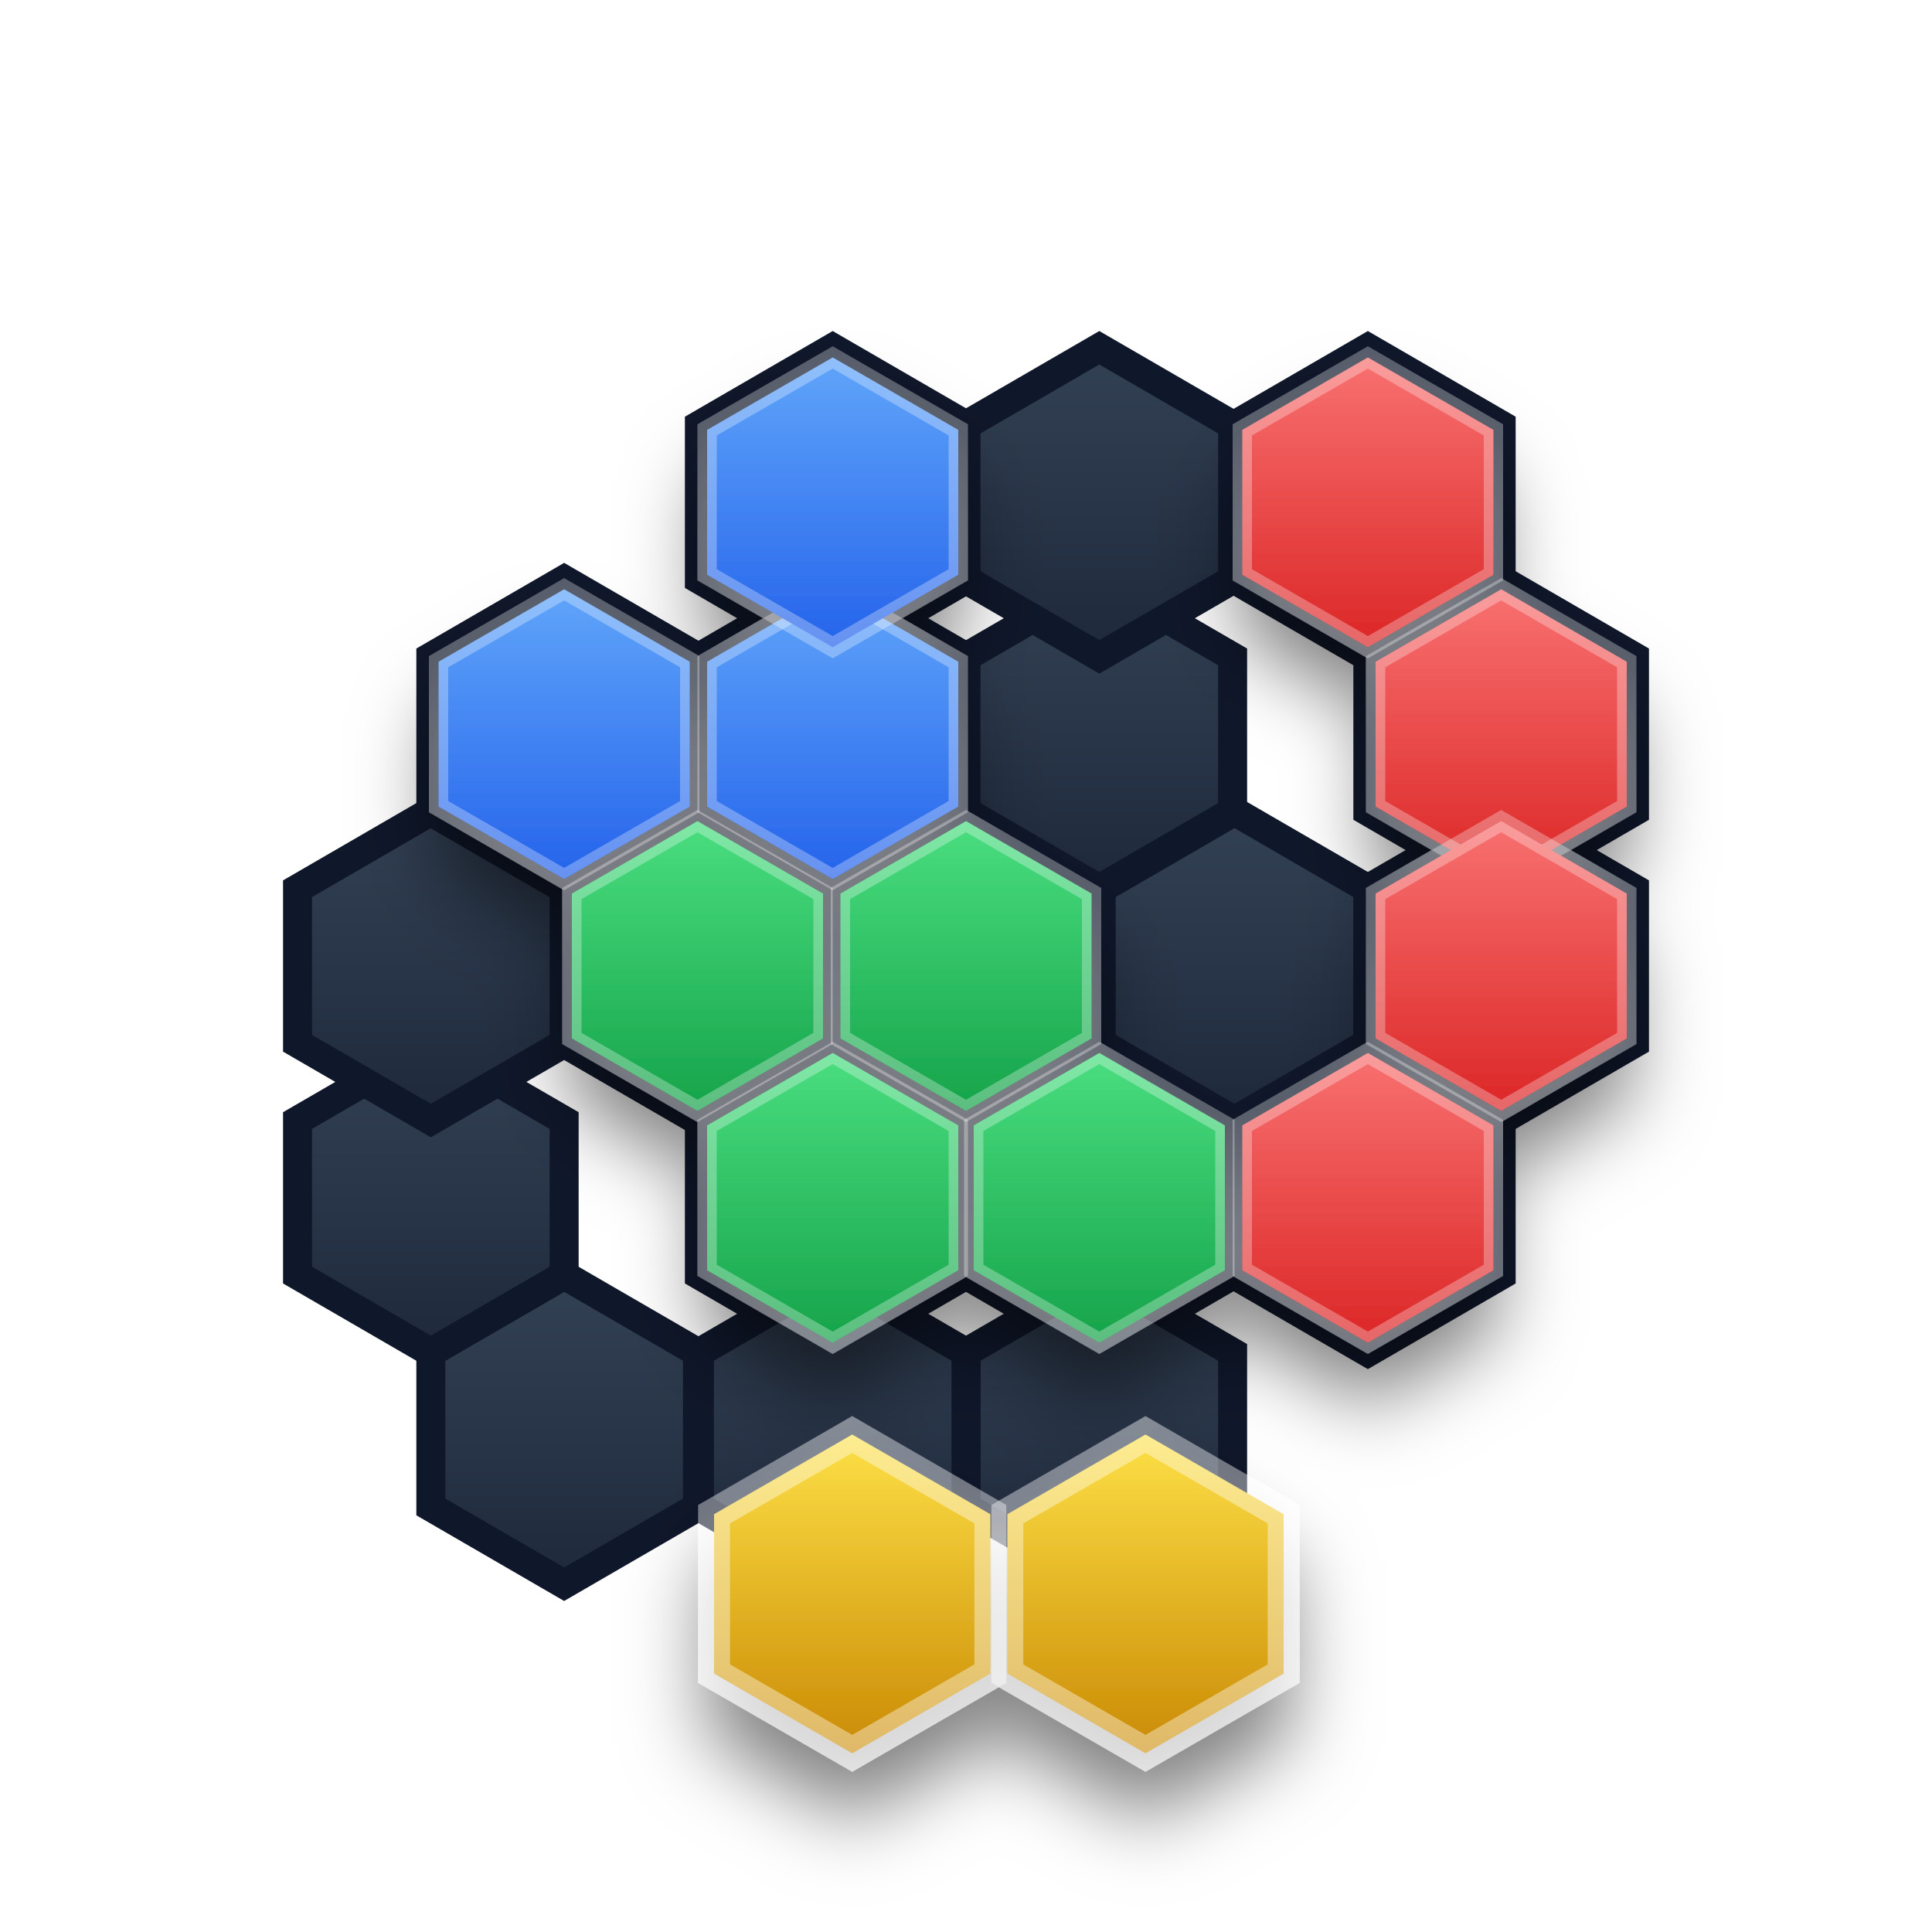
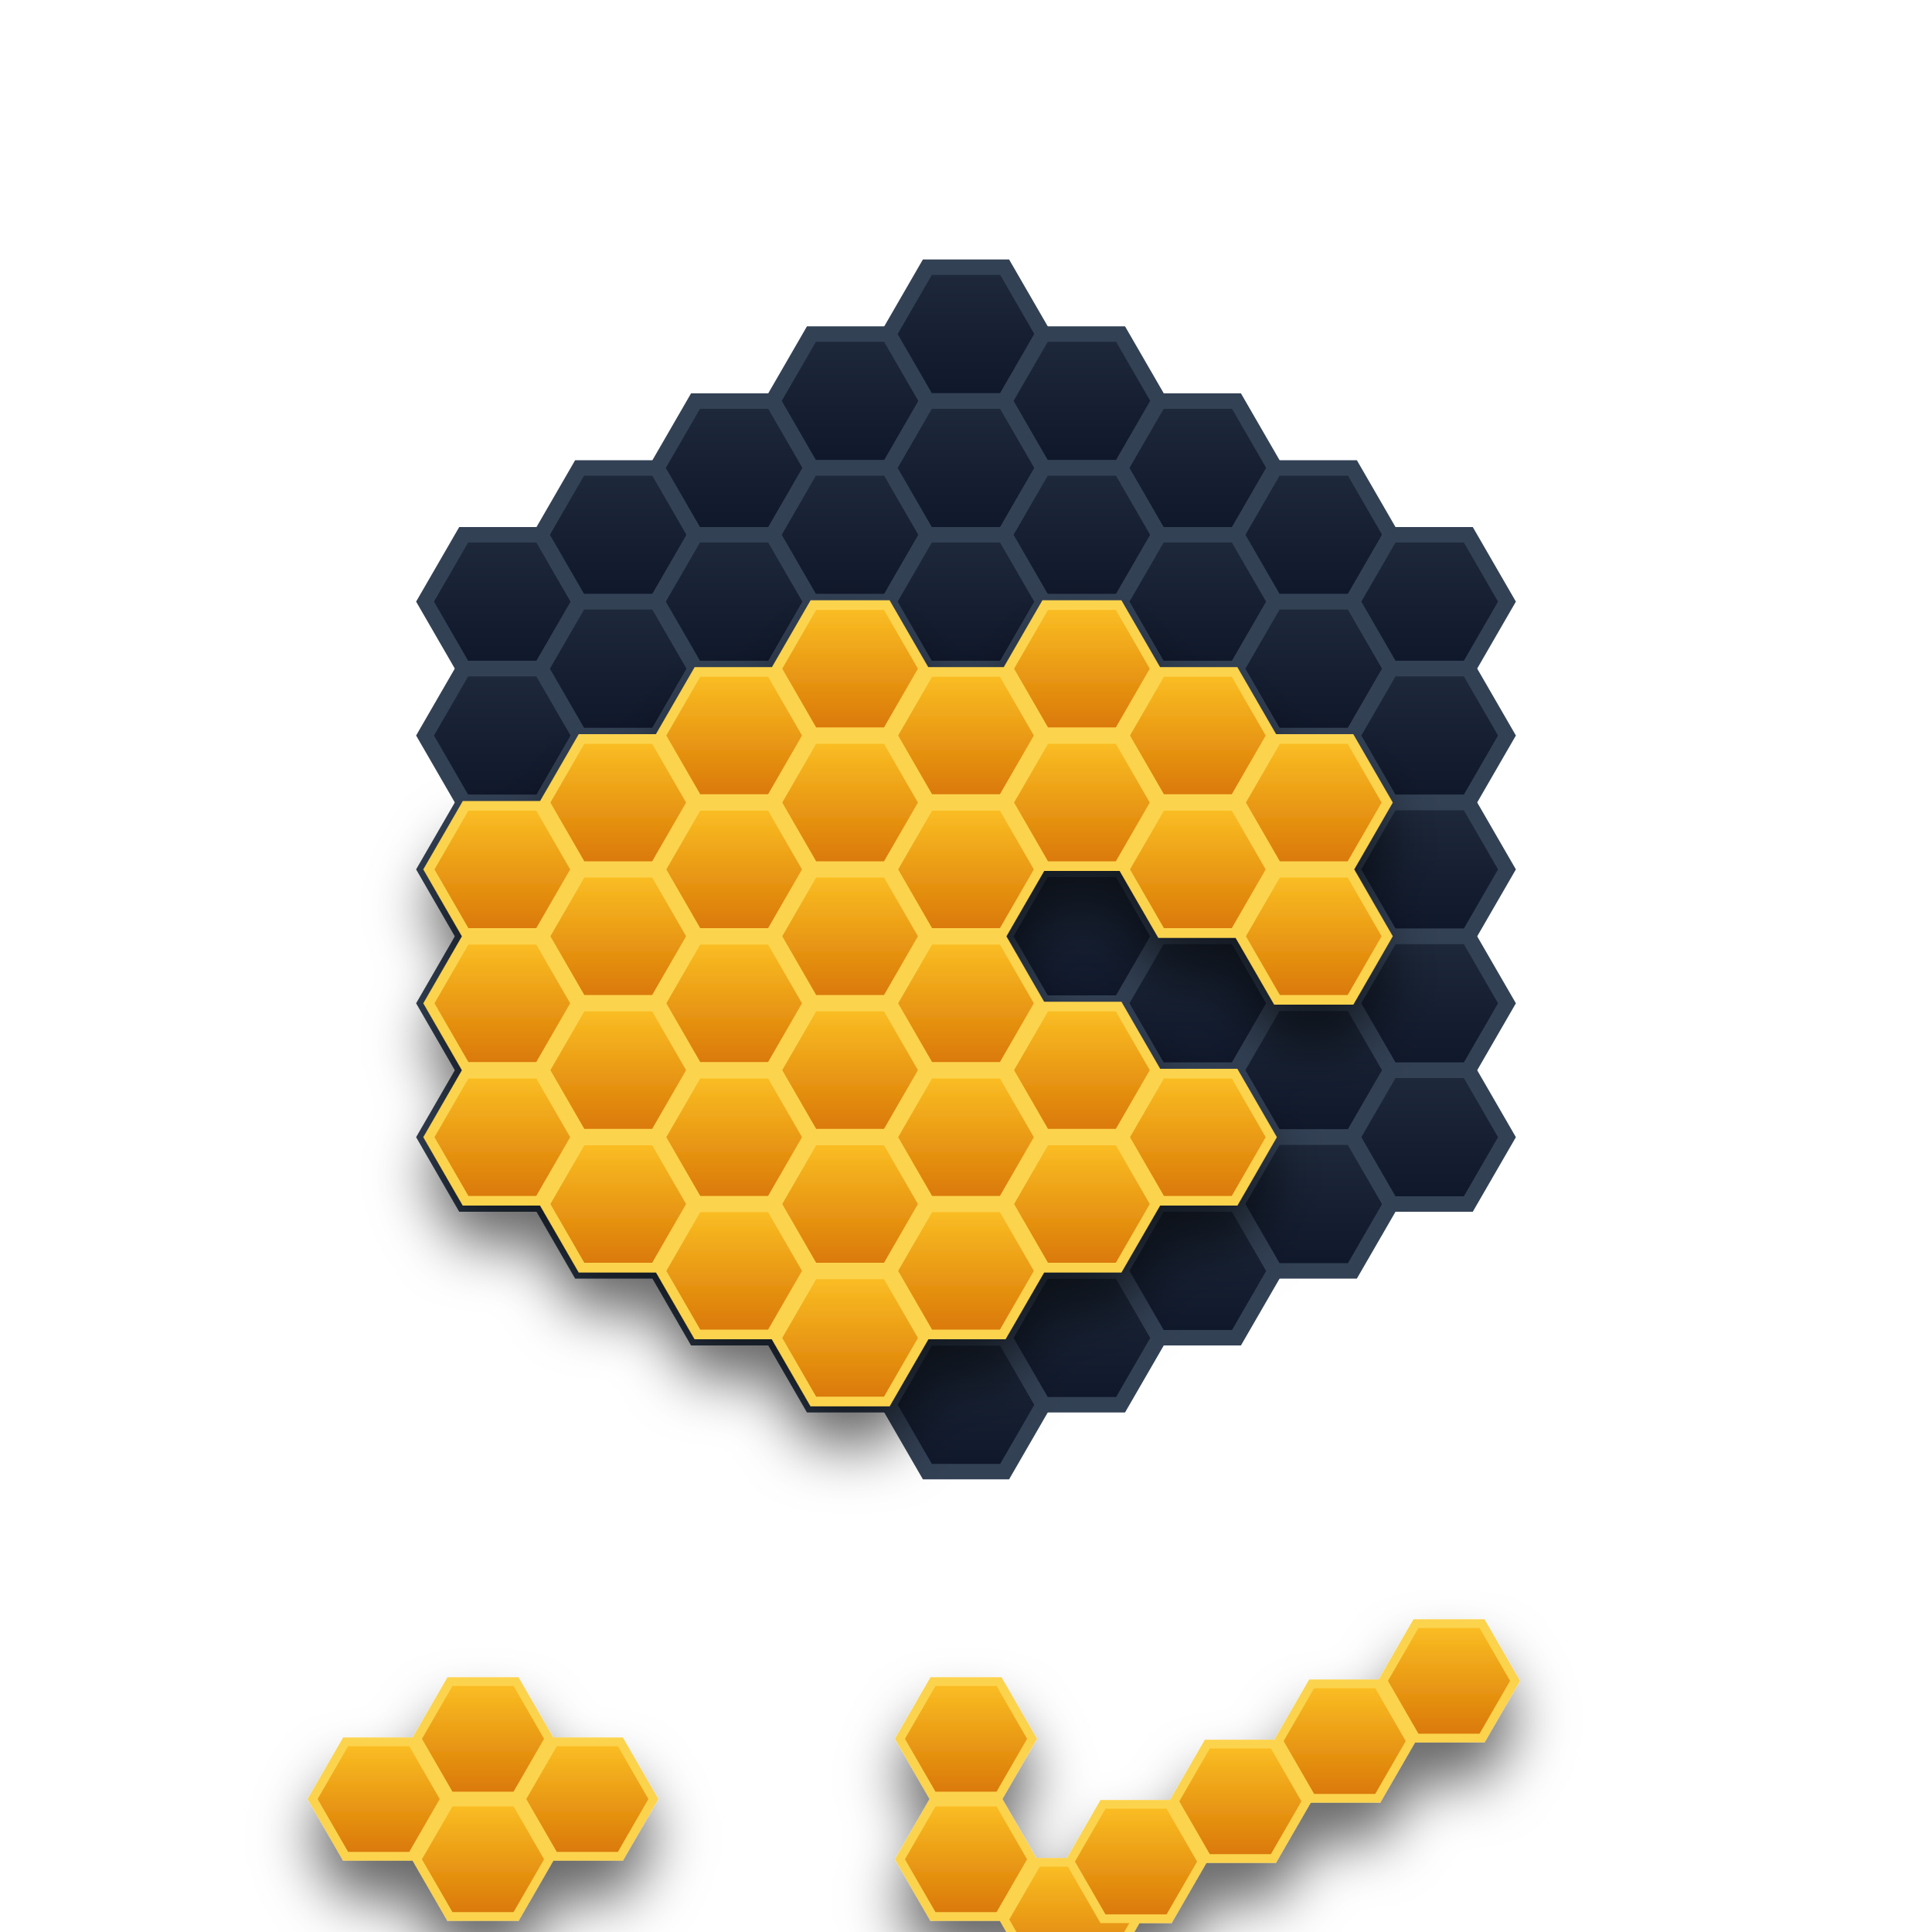
<svg xmlns="http://www.w3.org/2000/svg" width="110" height="110" viewBox="0 0 100 100">
  <defs>
    <linearGradient id="h-bg" x1="0%" y1="0%" x2="0%" y2="100%">
-       <stop offset="0%" stop-color="#334155" />
-       <stop offset="100%" stop-color="#1e293b" />
+       <stop offset="0%" stop-color="#1e293b" />
+       <stop offset="100%" stop-color="#0f172a" />
    </linearGradient>
-     <linearGradient id="h-blue" x1="0%" y1="0%" x2="0%" y2="100%">
-       <stop offset="0%" stop-color="#60a5fa" />
-       <stop offset="100%" stop-color="#2563eb" />
+     <linearGradient id="h-orange" x1="0%" y1="0%" x2="0%" y2="100%">
+       <stop offset="0%" stop-color="#fbbf24" />
+       <stop offset="100%" stop-color="#d97706" />
    </linearGradient>
-     <linearGradient id="h-red" x1="0%" y1="0%" x2="0%" y2="100%">
-       <stop offset="0%" stop-color="#f87171" />
-       <stop offset="100%" stop-color="#dc2626" />
-     </linearGradient>
-     <linearGradient id="h-yellow" x1="0%" y1="0%" x2="0%" y2="100%">
-       <stop offset="0%" stop-color="#fde047" />
-       <stop offset="100%" stop-color="#ca8a04" />
-     </linearGradient>
-     <linearGradient id="h-green" x1="0%" y1="0%" x2="0%" y2="100%">
-       <stop offset="0%" stop-color="#4ade80" />
-       <stop offset="100%" stop-color="#16a34a" />
-     </linearGradient>
-     <polygon id="hx-cell" points="0,-8 6.9,-4 6.9,4 0,8 -6.9,4 -6.9,-4" />
-     <polygon id="hx-piece" points="0,-7.5 6.5,-3.75 6.5,3.75 0,7.5 -6.5,3.75 -6.5,-3.75" />
+     <polygon id="hx-cell" points="4.00,0.00 2.00,3.46 -2.00,3.46 -4.00,0.00 -2.00,-3.46 2.00,-3.46" />
+     <polygon id="hx-piece" points="3.80,0.00 1.90,3.29 -1.90,3.29 -3.80,0.00 -1.90,-3.29 1.90,-3.29" />
    <filter id="h-shadow" x="-20%" y="-20%" width="140%" height="140%">
-       <feDropShadow dx="0" dy="3" stdDeviation="2" flood-color="#000" flood-opacity="0.5" />
+       <feDropShadow dx="0" dy="2" stdDeviation="1.5" flood-color="#000" flood-opacity="0.6" />
    </filter>
  </defs>
-   <g fill="url(#h-bg)" stroke="#0f172a" stroke-width="1.5">
-     <use href="#hx-cell" x="50" y="50" />
-     <use href="#hx-cell" x="63.9" y="50" />
-     <use href="#hx-cell" x="56.9" y="62" />
-     <use href="#hx-cell" x="43.1" y="62" />
-     <use href="#hx-cell" x="36.1" y="50" />
-     <use href="#hx-cell" x="43.1" y="38" />
-     <use href="#hx-cell" x="56.9" y="38" />
-     <use href="#hx-cell" x="77.7" y="50" />
-     <use href="#hx-cell" x="70.8" y="62" />
-     <use href="#hx-cell" x="56.9" y="74" />
-     <use href="#hx-cell" x="43.1" y="74" />
-     <use href="#hx-cell" x="29.2" y="74" />
-     <use href="#hx-cell" x="22.3" y="62" />
-     <use href="#hx-cell" x="22.3" y="50" />
-     <use href="#hx-cell" x="29.2" y="38" />
-     <use href="#hx-cell" x="43.1" y="26" />
-     <use href="#hx-cell" x="56.9" y="26" />
-     <use href="#hx-cell" x="70.8" y="26" />
-     <use href="#hx-cell" x="77.7" y="38" />
+   <g fill="url(#h-bg)" stroke="#334155" stroke-width="0.8">
+     <use href="#hx-cell" x="26.00" y="31.14" data-q="-4" data-r="0" />
+     <use href="#hx-cell" x="26.00" y="38.07" data-q="-4" data-r="1" />
+     <use href="#hx-cell" x="26.00" y="45.00" data-q="-4" data-r="2" />
+     <use href="#hx-cell" x="26.00" y="51.93" data-q="-4" data-r="3" />
+     <use href="#hx-cell" x="26.00" y="58.86" data-q="-4" data-r="4" />
+     <use href="#hx-cell" x="32.00" y="27.68" data-q="-3" data-r="-1" />
+     <use href="#hx-cell" x="32.00" y="34.61" data-q="-3" data-r="0" />
+     <use href="#hx-cell" x="32.00" y="41.54" data-q="-3" data-r="1" />
+     <use href="#hx-cell" x="32.00" y="48.46" data-q="-3" data-r="2" />
+     <use href="#hx-cell" x="32.00" y="55.39" data-q="-3" data-r="3" />
+     <use href="#hx-cell" x="32.00" y="62.32" data-q="-3" data-r="4" />
+     <use href="#hx-cell" x="38.00" y="24.22" data-q="-2" data-r="-2" />
+     <use href="#hx-cell" x="38.00" y="31.14" data-q="-2" data-r="-1" />
+     <use href="#hx-cell" x="38.00" y="38.07" data-q="-2" data-r="0" />
+     <use href="#hx-cell" x="38.00" y="45.00" data-q="-2" data-r="1" />
+     <use href="#hx-cell" x="38.00" y="51.93" data-q="-2" data-r="2" />
+     <use href="#hx-cell" x="38.00" y="58.86" data-q="-2" data-r="3" />
+     <use href="#hx-cell" x="38.00" y="65.78" data-q="-2" data-r="4" />
+     <use href="#hx-cell" x="44.00" y="20.75" data-q="-1" data-r="-3" />
+     <use href="#hx-cell" x="44.00" y="27.68" data-q="-1" data-r="-2" />
+     <use href="#hx-cell" x="44.00" y="34.61" data-q="-1" data-r="-1" />
+     <use href="#hx-cell" x="44.00" y="41.54" data-q="-1" data-r="0" />
+     <use href="#hx-cell" x="44.00" y="48.46" data-q="-1" data-r="1" />
+     <use href="#hx-cell" x="44.00" y="55.39" data-q="-1" data-r="2" />
+     <use href="#hx-cell" x="44.00" y="62.32" data-q="-1" data-r="3" />
+     <use href="#hx-cell" x="44.00" y="69.25" data-q="-1" data-r="4" />
+     <use href="#hx-cell" x="50.00" y="17.29" data-q="0" data-r="-4" />
+     <use href="#hx-cell" x="50.00" y="24.22" data-q="0" data-r="-3" />
+     <use href="#hx-cell" x="50.00" y="31.14" data-q="0" data-r="-2" />
+     <use href="#hx-cell" x="50.00" y="38.07" data-q="0" data-r="-1" />
+     <use href="#hx-cell" x="50.00" y="45.00" data-q="0" data-r="0" />
+     <use href="#hx-cell" x="50.00" y="51.93" data-q="0" data-r="1" />
+     <use href="#hx-cell" x="50.00" y="58.86" data-q="0" data-r="2" />
+     <use href="#hx-cell" x="50.00" y="65.78" data-q="0" data-r="3" />
+     <use href="#hx-cell" x="50.00" y="72.71" data-q="0" data-r="4" />
+     <use href="#hx-cell" x="56.00" y="20.75" data-q="1" data-r="-4" />
+     <use href="#hx-cell" x="56.00" y="27.68" data-q="1" data-r="-3" />
+     <use href="#hx-cell" x="56.00" y="34.61" data-q="1" data-r="-2" />
+     <use href="#hx-cell" x="56.00" y="41.54" data-q="1" data-r="-1" />
+     <use href="#hx-cell" x="56.00" y="48.46" data-q="1" data-r="0" />
+     <use href="#hx-cell" x="56.00" y="55.39" data-q="1" data-r="1" />
+     <use href="#hx-cell" x="56.00" y="62.32" data-q="1" data-r="2" />
+     <use href="#hx-cell" x="56.00" y="69.25" data-q="1" data-r="3" />
+     <use href="#hx-cell" x="62.00" y="24.22" data-q="2" data-r="-4" />
+     <use href="#hx-cell" x="62.00" y="31.14" data-q="2" data-r="-3" />
+     <use href="#hx-cell" x="62.00" y="38.07" data-q="2" data-r="-2" />
+     <use href="#hx-cell" x="62.00" y="45.00" data-q="2" data-r="-1" />
+     <use href="#hx-cell" x="62.00" y="51.93" data-q="2" data-r="0" />
+     <use href="#hx-cell" x="62.00" y="58.86" data-q="2" data-r="1" />
+     <use href="#hx-cell" x="62.00" y="65.78" data-q="2" data-r="2" />
+     <use href="#hx-cell" x="68.00" y="27.68" data-q="3" data-r="-4" />
+     <use href="#hx-cell" x="68.00" y="34.61" data-q="3" data-r="-3" />
+     <use href="#hx-cell" x="68.00" y="41.54" data-q="3" data-r="-2" />
+     <use href="#hx-cell" x="68.00" y="48.46" data-q="3" data-r="-1" />
+     <use href="#hx-cell" x="68.00" y="55.39" data-q="3" data-r="0" />
+     <use href="#hx-cell" x="68.00" y="62.32" data-q="3" data-r="1" />
+     <use href="#hx-cell" x="74.00" y="31.14" data-q="4" data-r="-4" />
+     <use href="#hx-cell" x="74.00" y="38.07" data-q="4" data-r="-3" />
+     <use href="#hx-cell" x="74.00" y="45.00" data-q="4" data-r="-2" />
+     <use href="#hx-cell" x="74.00" y="51.93" data-q="4" data-r="-1" />
+     <use href="#hx-cell" x="74.00" y="58.86" data-q="4" data-r="0" />
  </g>
  <g filter="url(#h-shadow)">
-     <g fill="url(#h-blue)" stroke="rgba(255,255,255,0.3)" stroke-width="1">
-       <use href="#hx-piece" x="43.1" y="38" />
-       <use href="#hx-piece" x="29.2" y="38" />
-       <use href="#hx-piece" x="43.1" y="26" />
-     </g>
-     <g fill="url(#h-red)" stroke="rgba(255,255,255,0.3)" stroke-width="1">
-       <use href="#hx-piece" x="70.8" y="26" />
-       <use href="#hx-piece" x="77.7" y="38" />
-       <use href="#hx-piece" x="77.7" y="50" />
-       <use href="#hx-piece" x="70.8" y="62" />
-     </g>
-     <g fill="url(#h-green)" stroke="rgba(255,255,255,0.3)" stroke-width="1">
-       <use href="#hx-piece" x="50" y="50" />
-       <use href="#hx-piece" x="36.1" y="50" />
-       <use href="#hx-piece" x="43.1" y="62" />
-       <use href="#hx-piece" x="56.9" y="62" />
-     </g>
-     <g fill="url(#h-yellow)" stroke="rgba(255,255,255,0.4)" stroke-width="1.5" transform="scale(1.1) translate(-3, 1)">
-       <use href="#hx-piece" x="43.1" y="74" />
-       <use href="#hx-piece" x="56.9" y="74" />
+     <g fill="url(#h-orange)" stroke="#fcd34d" stroke-width="0.5">
+       <use href="#hx-piece" x="26.00" y="45.00" />
+       <use href="#hx-piece" x="26.00" y="51.93" />
+       <use href="#hx-piece" x="26.00" y="58.86" />
+       <use href="#hx-piece" x="32.00" y="41.54" />
+       <use href="#hx-piece" x="32.00" y="48.46" />
+       <use href="#hx-piece" x="32.00" y="55.39" />
+       <use href="#hx-piece" x="32.00" y="62.32" />
+       <use href="#hx-piece" x="38.00" y="38.07" />
+       <use href="#hx-piece" x="38.00" y="45.00" />
+       <use href="#hx-piece" x="38.00" y="51.93" />
+       <use href="#hx-piece" x="38.00" y="58.86" />
+       <use href="#hx-piece" x="38.00" y="65.78" />
+       <use href="#hx-piece" x="44.00" y="34.61" />
+       <use href="#hx-piece" x="44.00" y="41.54" />
+       <use href="#hx-piece" x="44.00" y="48.46" />
+       <use href="#hx-piece" x="44.00" y="55.39" />
+       <use href="#hx-piece" x="44.00" y="62.32" />
+       <use href="#hx-piece" x="44.00" y="69.25" />
+       <use href="#hx-piece" x="50.00" y="38.07" />
+       <use href="#hx-piece" x="50.00" y="45.00" />
+       <use href="#hx-piece" x="50.00" y="51.93" />
+       <use href="#hx-piece" x="50.00" y="58.86" />
+       <use href="#hx-piece" x="50.00" y="65.78" />
+       <use href="#hx-piece" x="56.00" y="34.61" />
+       <use href="#hx-piece" x="56.00" y="41.54" />
+       <use href="#hx-piece" x="56.00" y="55.39" />
+       <use href="#hx-piece" x="56.00" y="62.32" />
+       <use href="#hx-piece" x="62.00" y="38.07" />
+       <use href="#hx-piece" x="62.00" y="45.00" />
+       <use href="#hx-piece" x="62.00" y="58.86" />
+       <use href="#hx-piece" x="68.00" y="41.54" />
+       <use href="#hx-piece" x="68.00" y="48.46" />
+       <g transform="translate(25, 90) scale(0.9)">
+         <use href="#hx-piece" x="-6.0" y="3.464" />
+         <use href="#hx-piece" x="0" y="0" />
+         <use href="#hx-piece" x="0" y="6.928" />
+         <use href="#hx-piece" x="6.0" y="3.464" />
+       </g>
+       <g transform="translate(50, 90) scale(0.9)">
+         <use href="#hx-piece" x="0" y="0" />
+         <use href="#hx-piece" x="0" y="6.928" />
+         <use href="#hx-piece" x="6.0" y="10.392" />
+       </g>
+       <g transform="translate(75, 87) scale(0.9)">
+         <use href="#hx-piece" x="0" y="0" />
+         <use href="#hx-piece" x="-6.0" y="3.464" />
+         <use href="#hx-piece" x="-12.0" y="6.928" />
+         <use href="#hx-piece" x="-18.0" y="10.392" />
+       </g>
    </g>
  </g>
</svg>
